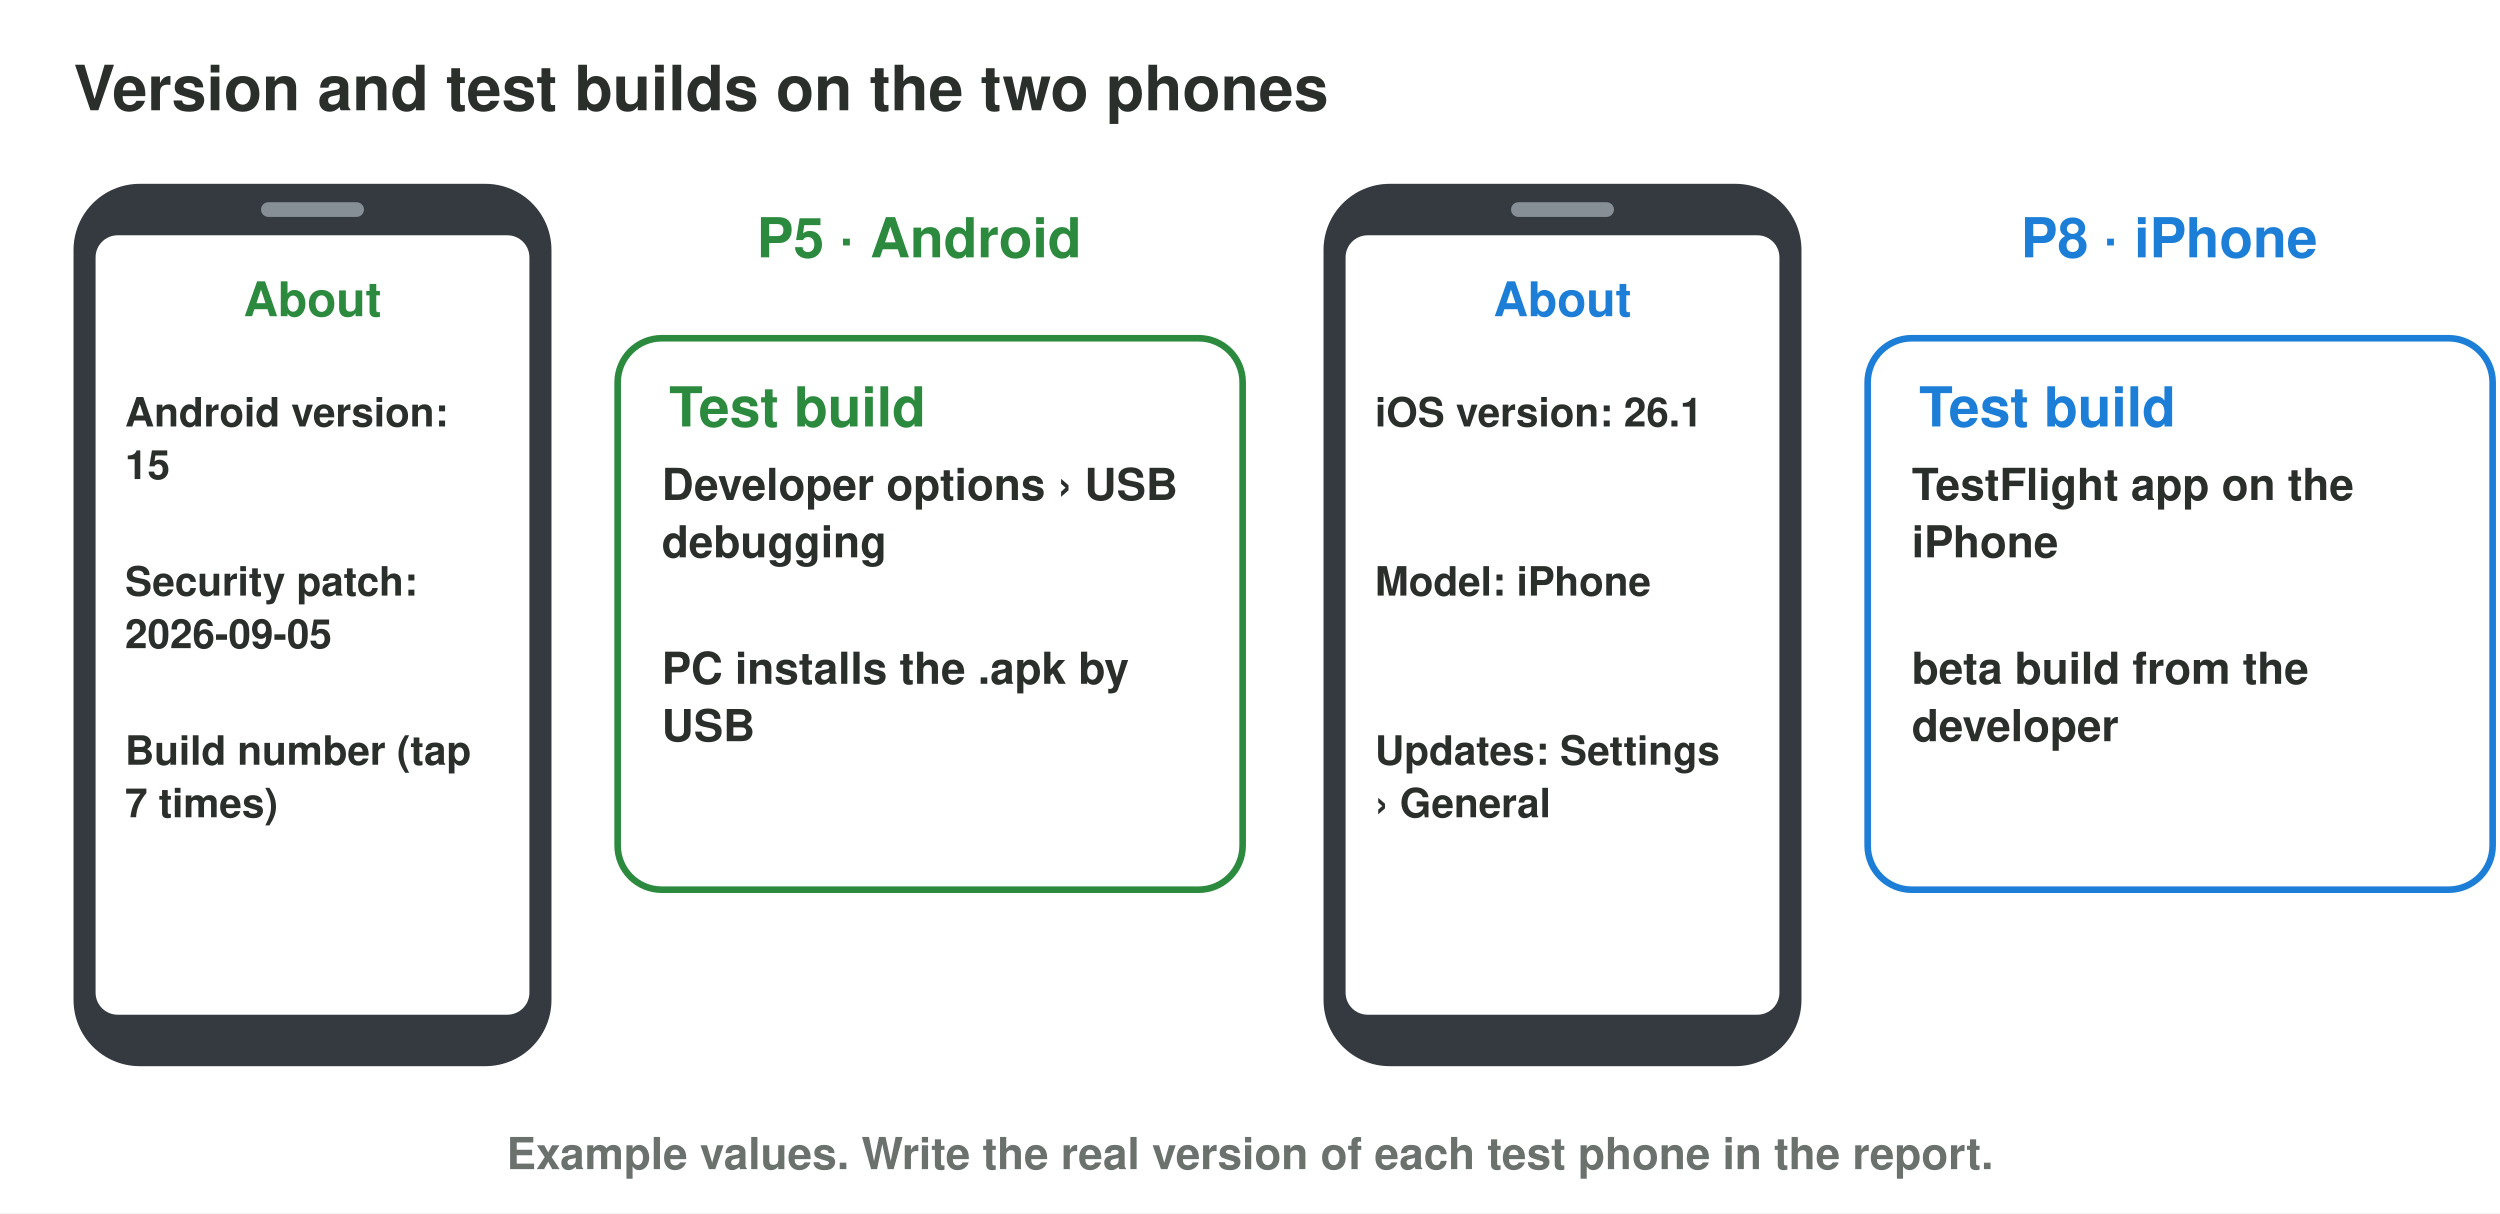
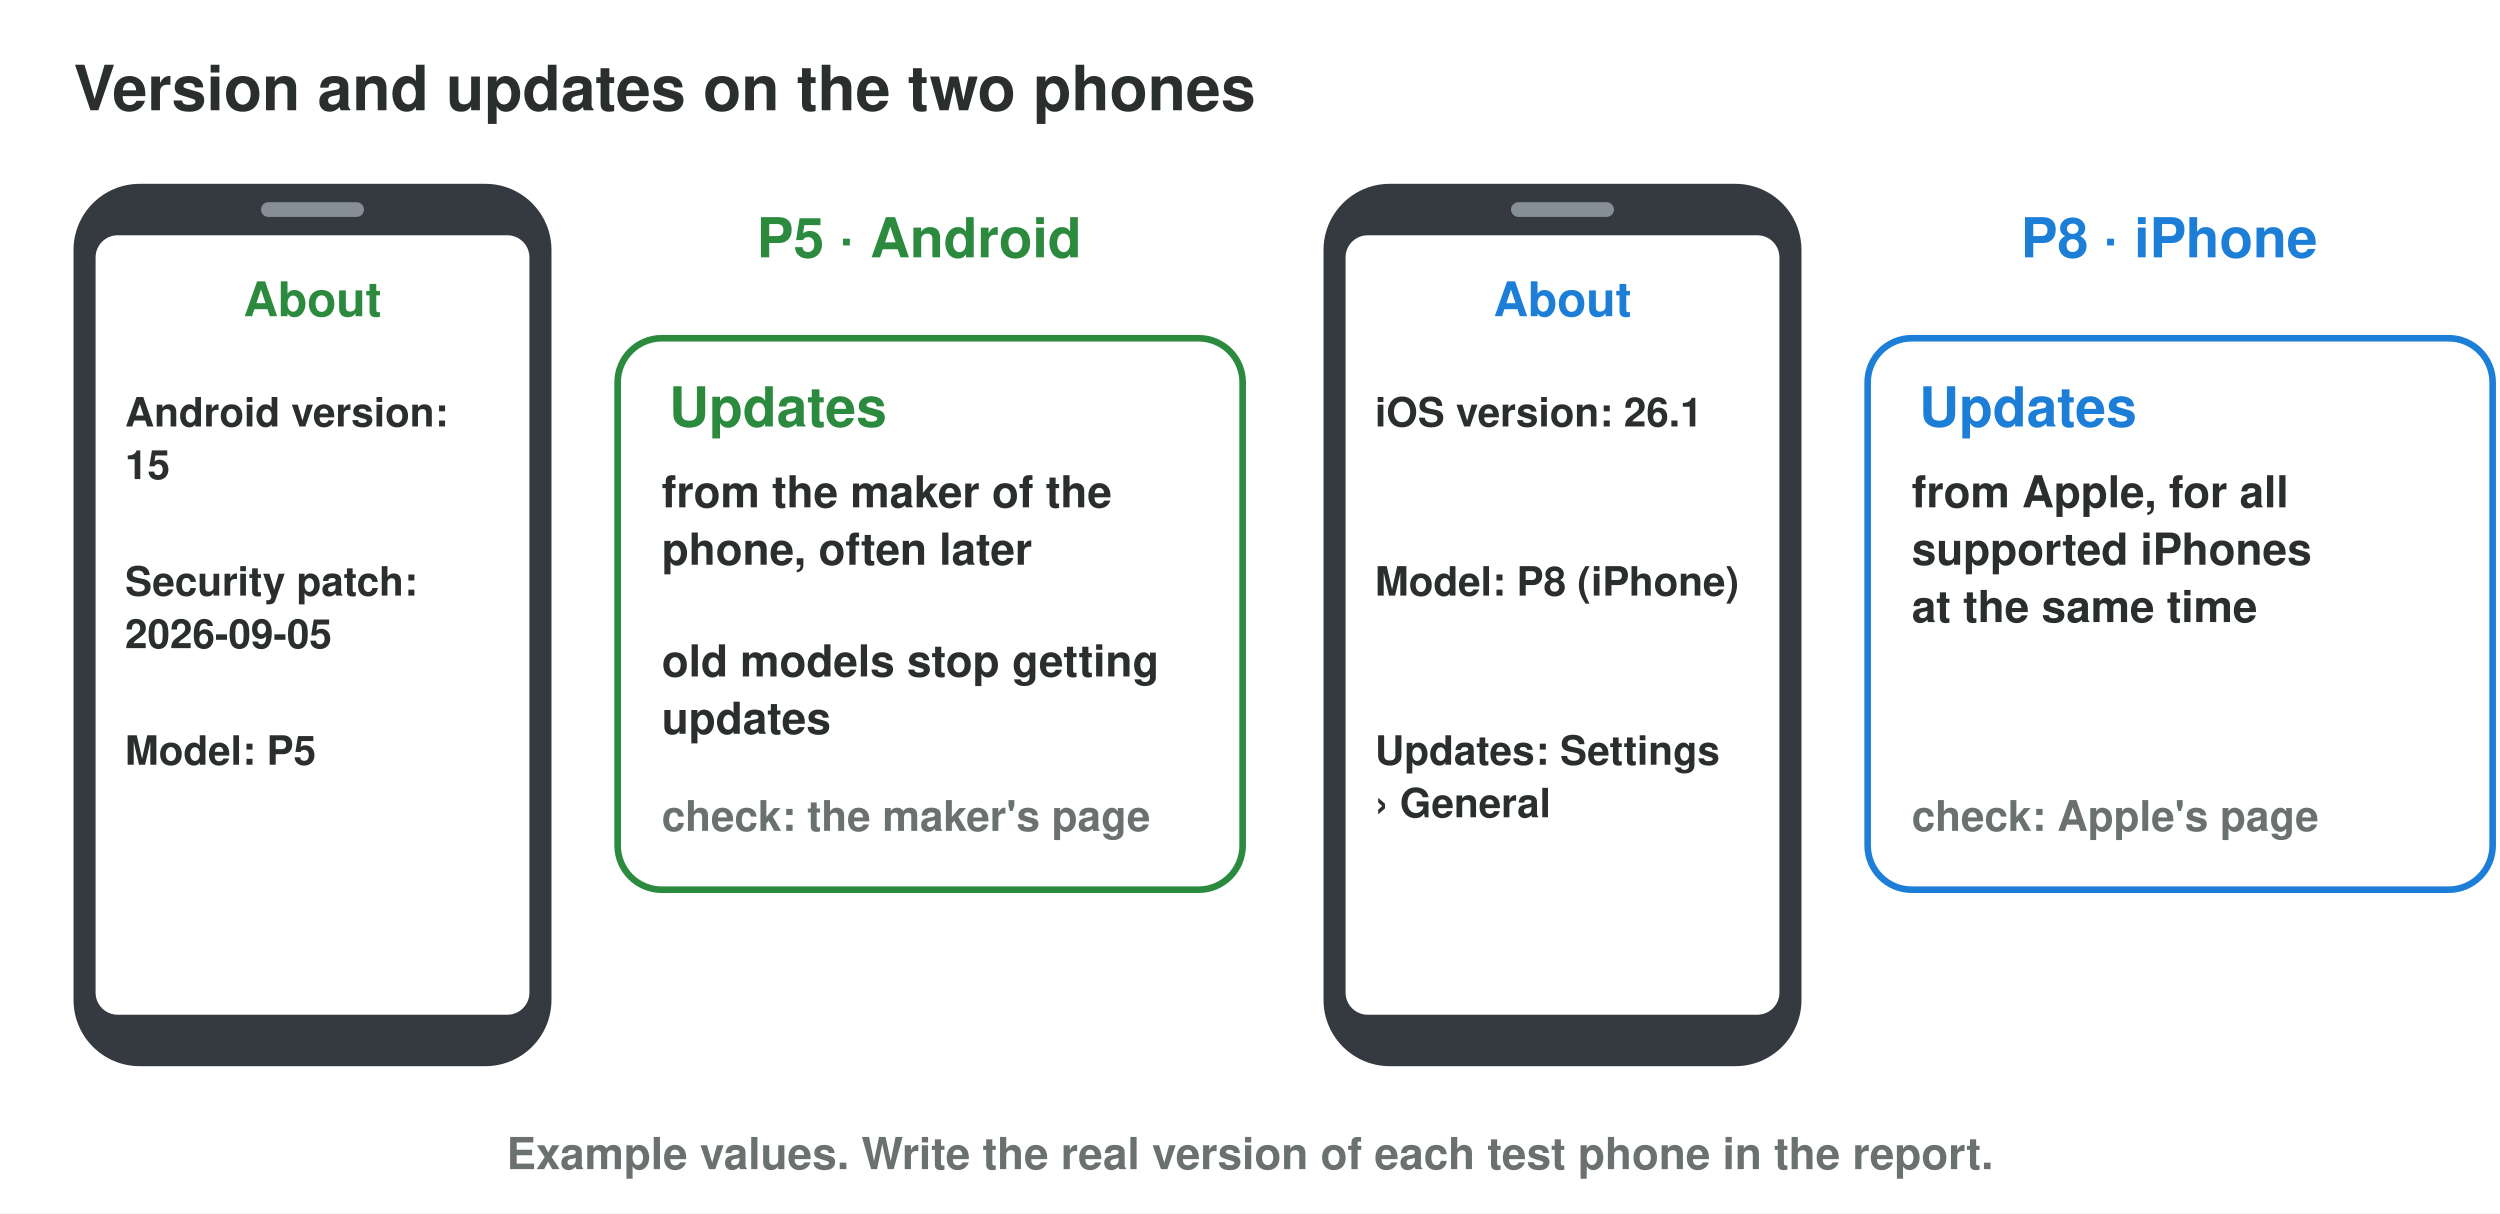
<svg xmlns="http://www.w3.org/2000/svg" width="680" height="330" viewBox="0 0 680 330" font-family="Helvetica, Arial, sans-serif" font-weight="600">
  <rect width="680" height="330" fill="#ffffff" />
-   <text x="20" y="30" font-size="17" fill="#2a2f2c" text-anchor="start" font-weight="800" xml:space="preserve">Version and test builds on the two phones</text>
+   <text x="20" y="30" font-size="17" fill="#2a2f2c" text-anchor="start" font-weight="800" xml:space="preserve">Version and updates on the two phones</text>
  <rect x="20" y="50" width="130" height="240" rx="18" fill="#343a40" />
  <rect x="26" y="64" width="118" height="212" rx="6" fill="#ffffff" />
  <rect x="71" y="55" width="28" height="4" rx="2" fill="#868e96" />
  <text x="85" y="86" font-size="13" fill="#2b8a3e" text-anchor="middle" font-weight="800" xml:space="preserve">About</text>
  <text x="34" y="116" font-size="11" fill="#2a2f2c" text-anchor="start" font-weight="700" xml:space="preserve">Android version:</text>
  <text x="34" y="130.3" font-size="11" fill="#2a2f2c" text-anchor="start" font-weight="700" xml:space="preserve">15</text>
  <text x="34" y="162" font-size="11" fill="#2a2f2c" text-anchor="start" font-weight="700" xml:space="preserve">Security patch:</text>
  <text x="34" y="176.3" font-size="11" fill="#2a2f2c" text-anchor="start" font-weight="700" xml:space="preserve">2026-09-05</text>
-   <text x="34" y="208" font-size="11" fill="#2a2f2c" text-anchor="start" font-weight="700" xml:space="preserve">Build number (tap</text>
-   <text x="34" y="222.3" font-size="11" fill="#2a2f2c" text-anchor="start" font-weight="700" xml:space="preserve">7 times)</text>
+   <text x="34" y="208" font-size="11" fill="#2a2f2c" text-anchor="start" font-weight="700" xml:space="preserve">Model: P5</text>
+   <text x="34" y="222.3" font-size="11" fill="#2a2f2c" text-anchor="start" font-weight="700" xml:space="preserve" />
  <text x="250" y="70" font-size="15" fill="#2b8a3e" text-anchor="middle" font-weight="800" xml:space="preserve">P5 · Android</text>
  <rect x="168" y="92" width="170" height="150" rx="12" fill="#ffffff" stroke="#2b8a3e" stroke-width="1.8" />
-   <text x="182" y="116" font-size="15" fill="#2b8a3e" text-anchor="start" font-weight="800" xml:space="preserve">Test build</text>
-   <text x="180" y="136" font-size="12" fill="#2a2f2c" text-anchor="start" font-weight="700" xml:space="preserve">Developer options › USB</text>
-   <text x="180" y="151.6" font-size="12" fill="#2a2f2c" text-anchor="start" font-weight="700" xml:space="preserve">debugging</text>
-   <text x="180" y="186" font-size="12" fill="#2a2f2c" text-anchor="start" font-weight="700" xml:space="preserve">PC installs the .apk by</text>
-   <text x="180" y="201.6" font-size="12" fill="#2a2f2c" text-anchor="start" font-weight="700" xml:space="preserve">USB</text>
+   <text x="182" y="116" font-size="15" fill="#2b8a3e" text-anchor="start" font-weight="800" xml:space="preserve">Updates</text>
+   <text x="180" y="138" font-size="12" fill="#2a2f2c" text-anchor="start" font-weight="700" xml:space="preserve">from the maker of the</text>
+   <text x="180" y="153.6" font-size="12" fill="#2a2f2c" text-anchor="start" font-weight="700" xml:space="preserve">phone, often later</text>
+   <text x="180" y="184" font-size="12" fill="#2a2f2c" text-anchor="start" font-weight="700" xml:space="preserve">old models stop getting</text>
+   <text x="180" y="199.6" font-size="12" fill="#2a2f2c" text-anchor="start" font-weight="700" xml:space="preserve">updates</text>
+   <text x="180" y="226" font-size="11.5" fill="#6b726e" text-anchor="start" font-weight="700" xml:space="preserve">check: the maker's page</text>
  <rect x="360" y="50" width="130" height="240" rx="18" fill="#343a40" />
  <rect x="366" y="64" width="118" height="212" rx="6" fill="#ffffff" />
  <rect x="411" y="55" width="28" height="4" rx="2" fill="#868e96" />
  <text x="425" y="86" font-size="13" fill="#1c7ed6" text-anchor="middle" font-weight="800" xml:space="preserve">About</text>
  <text x="374" y="116" font-size="11" fill="#2a2f2c" text-anchor="start" font-weight="700" xml:space="preserve">iOS version: 26.1</text>
-   <text x="374" y="162" font-size="11" fill="#2a2f2c" text-anchor="start" font-weight="700" xml:space="preserve">Model: iPhone</text>
+   <text x="374" y="162" font-size="11" fill="#2a2f2c" text-anchor="start" font-weight="700" xml:space="preserve">Model: P8 (iPhone)</text>
  <text x="374" y="208" font-size="11" fill="#2a2f2c" text-anchor="start" font-weight="700" xml:space="preserve">Updates: Settings</text>
  <text x="374" y="222.3" font-size="11" fill="#2a2f2c" text-anchor="start" font-weight="700" xml:space="preserve">› General</text>
  <text x="590" y="70" font-size="15" fill="#1c7ed6" text-anchor="middle" font-weight="800" xml:space="preserve">P8 · iPhone</text>
  <rect x="508" y="92" width="170" height="150" rx="12" fill="#ffffff" stroke="#1c7ed6" stroke-width="1.8" />
-   <text x="522" y="116" font-size="15" fill="#1c7ed6" text-anchor="start" font-weight="800" xml:space="preserve">Test build</text>
-   <text x="520" y="136" font-size="12" fill="#2a2f2c" text-anchor="start" font-weight="700" xml:space="preserve">TestFlight app on the</text>
-   <text x="520" y="151.6" font-size="12" fill="#2a2f2c" text-anchor="start" font-weight="700" xml:space="preserve">iPhone</text>
-   <text x="520" y="186" font-size="12" fill="#2a2f2c" text-anchor="start" font-weight="700" xml:space="preserve">beta build from the</text>
-   <text x="520" y="201.6" font-size="12" fill="#2a2f2c" text-anchor="start" font-weight="700" xml:space="preserve">developer</text>
+   <text x="522" y="116" font-size="15" fill="#1c7ed6" text-anchor="start" font-weight="800" xml:space="preserve">Updates</text>
+   <text x="520" y="138" font-size="12" fill="#2a2f2c" text-anchor="start" font-weight="700" xml:space="preserve">from Apple, for all</text>
+   <text x="520" y="153.6" font-size="12" fill="#2a2f2c" text-anchor="start" font-weight="700" xml:space="preserve">supported iPhones</text>
+   <text x="520" y="169.2" font-size="12" fill="#2a2f2c" text-anchor="start" font-weight="700" xml:space="preserve">at the same time</text>
+   <text x="520" y="226" font-size="11.5" fill="#6b726e" text-anchor="start" font-weight="700" xml:space="preserve">check: Apple's page</text>
  <text x="340" y="318" font-size="12" fill="#6b726e" text-anchor="middle" font-weight="700" xml:space="preserve">Example values. Write the real version of each test phone in the report.</text>
</svg>
